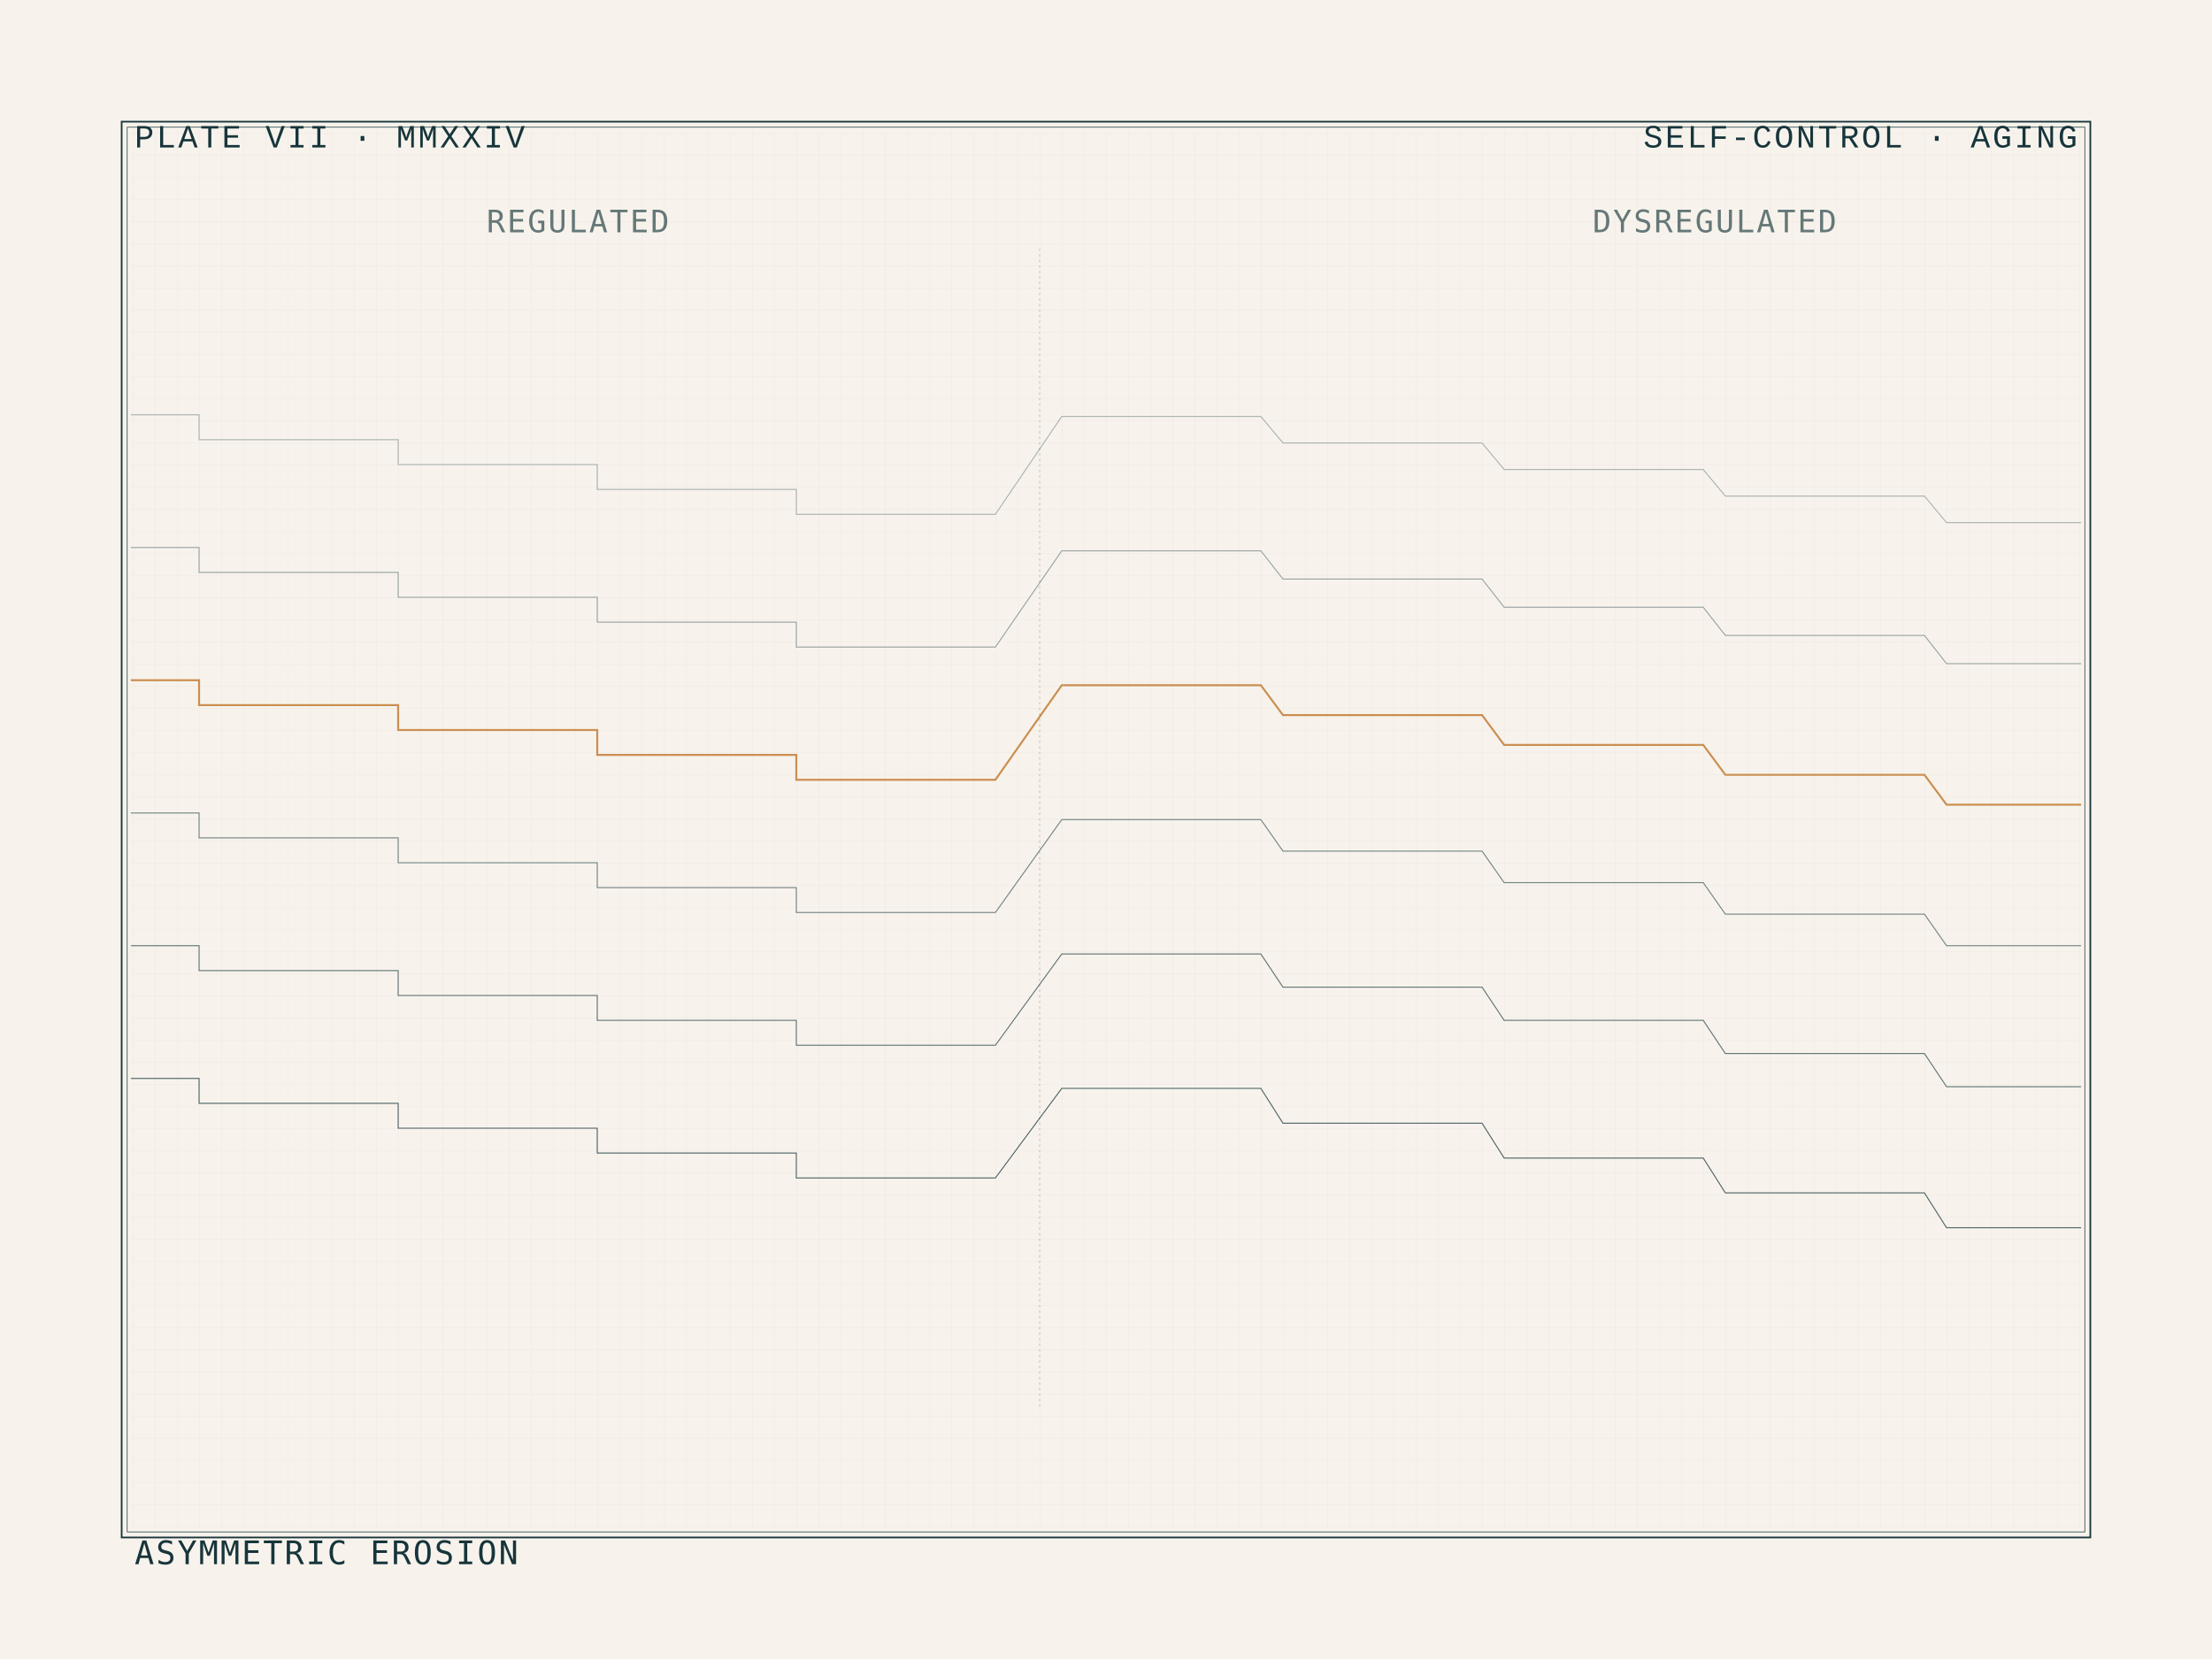
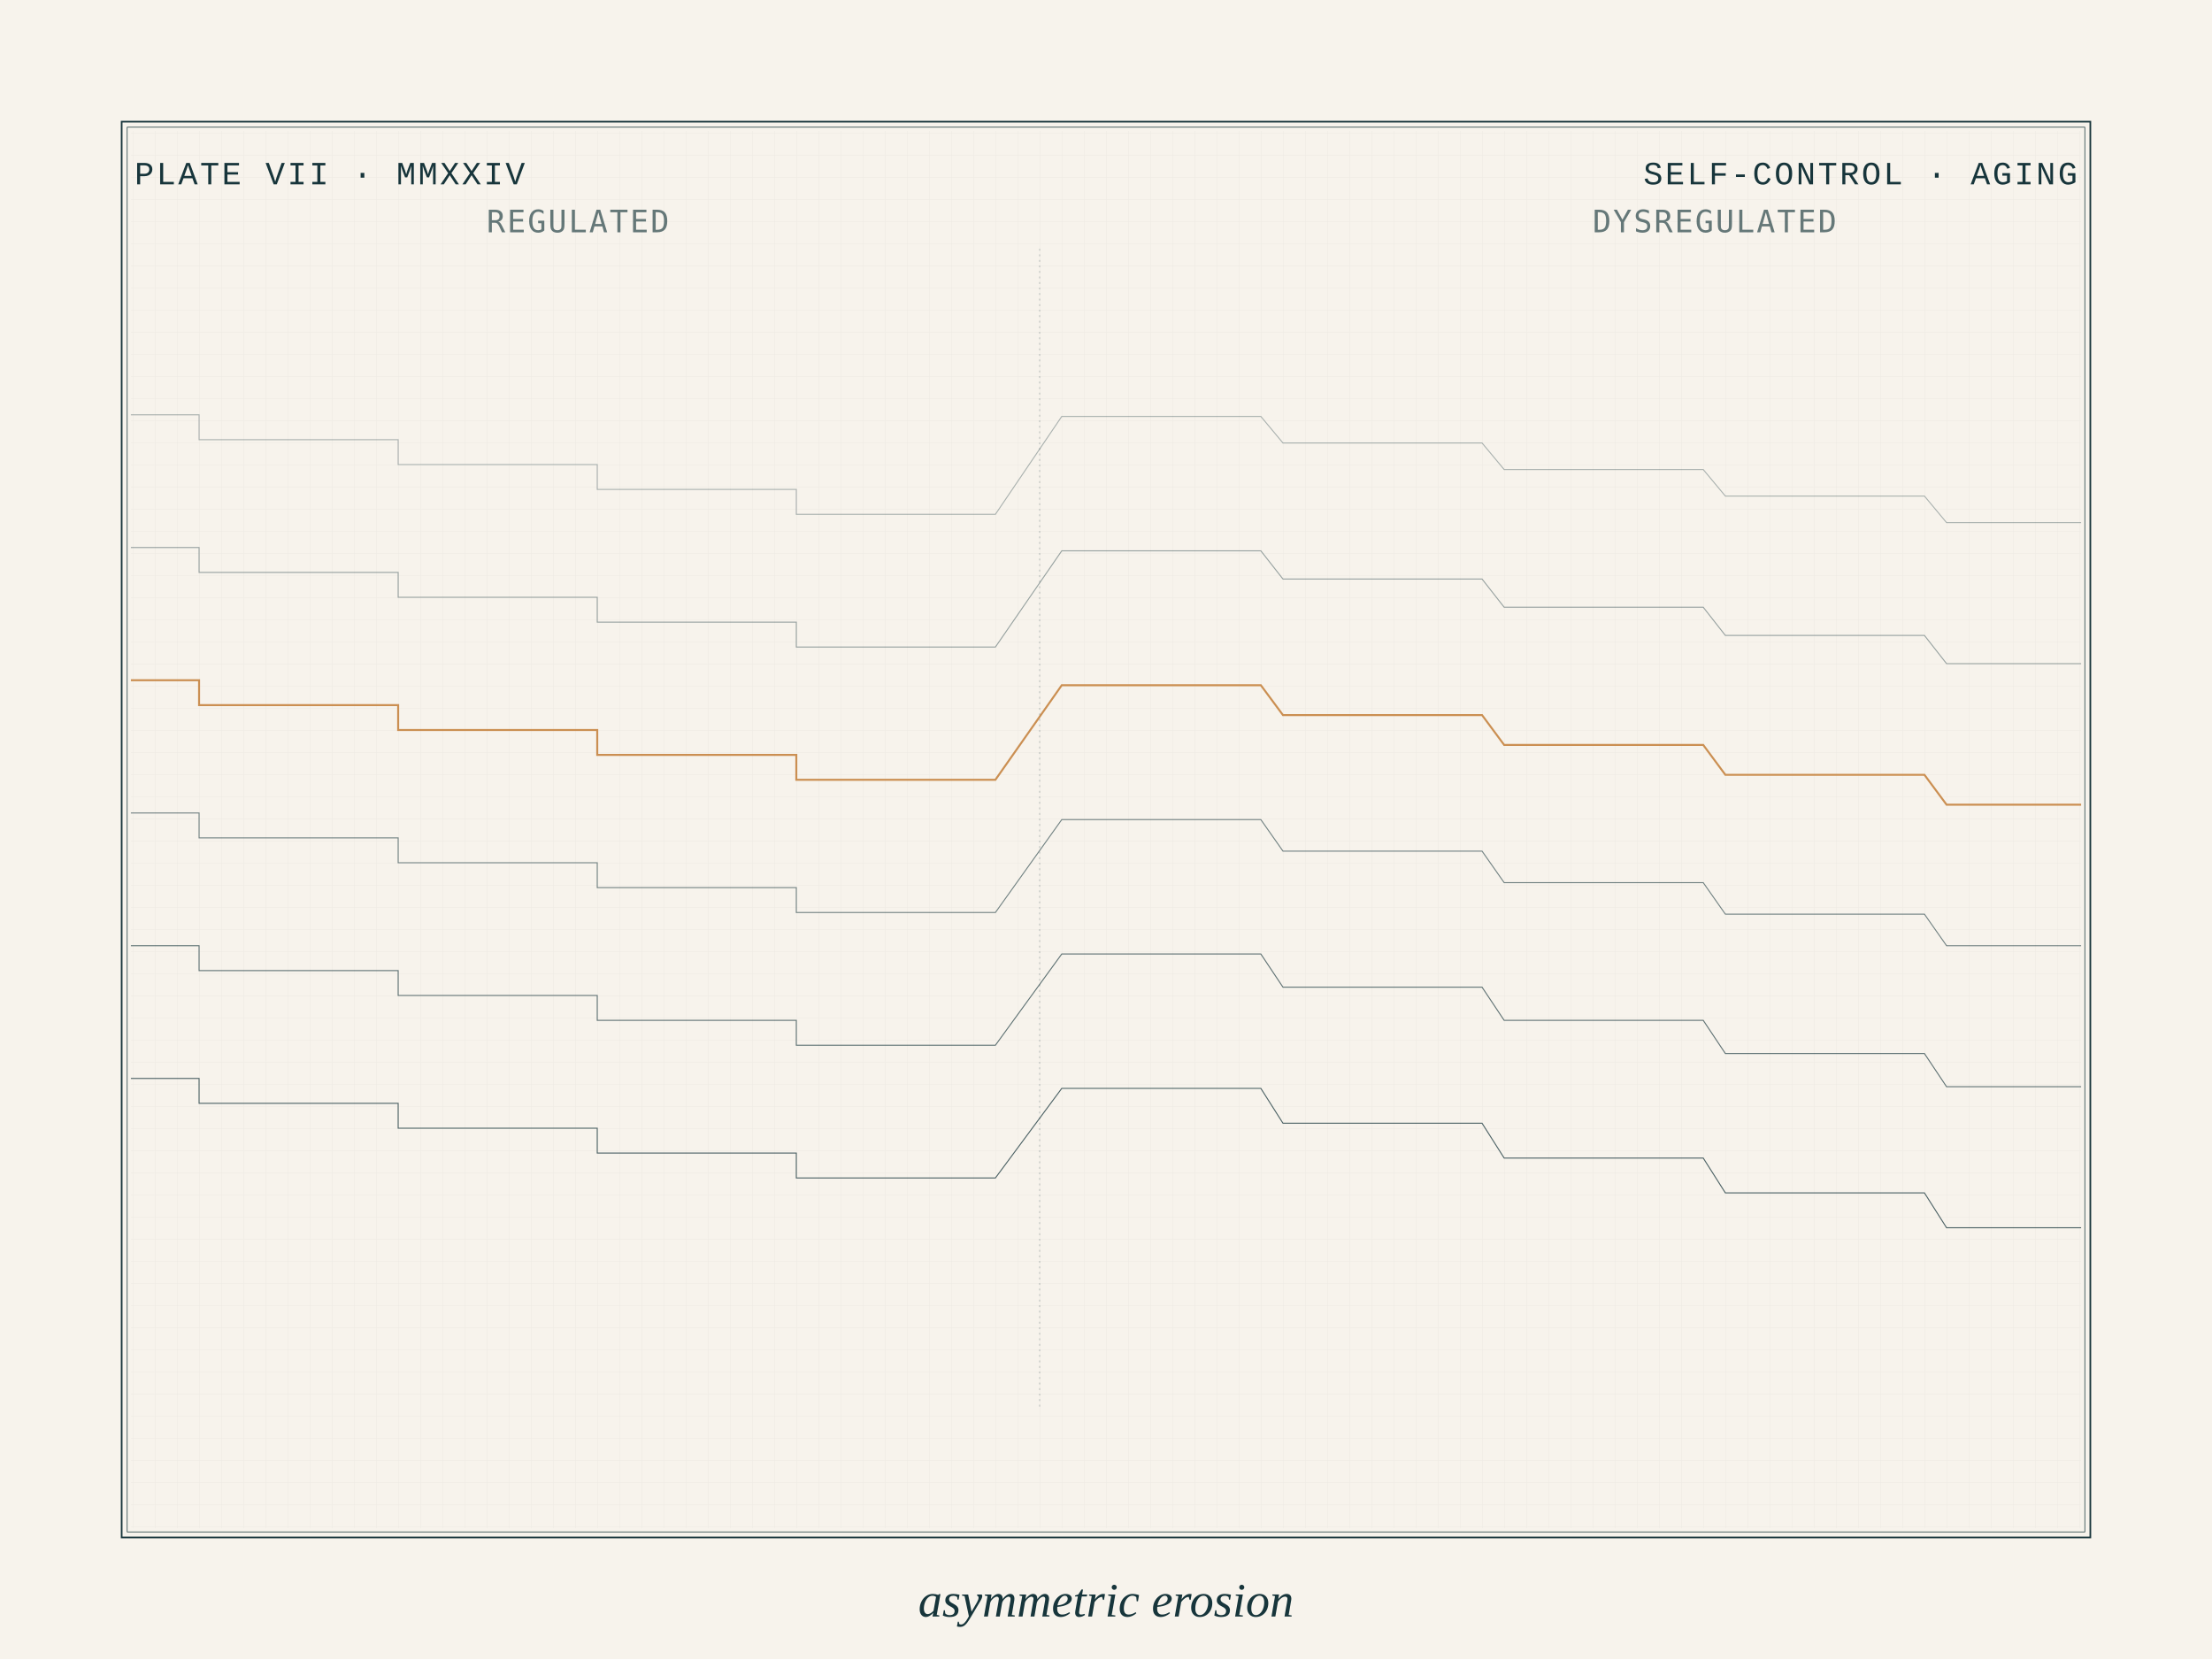
<svg xmlns="http://www.w3.org/2000/svg" viewBox="0 0 2400 1800" preserveAspectRatio="xMidYMid meet" style="background:#f7f3ec">
  <defs>
    <pattern id="ap-grid-p6" width="24" height="24" patternUnits="userSpaceOnUse">
      <path d="M24 0H0v24" fill="none" stroke="#17353b" stroke-width="0.63" opacity="0.07" />
    </pattern>
    <clipPath id="ap-clip-p6">
      <rect x="142" y="142" width="2116" height="1516" />
    </clipPath>
  </defs>
  <rect x="0" y="0" width="2400" height="1800" fill="#f7f3ec" />
  <rect x="132" y="132" width="2136" height="1536" fill="none" stroke="#17353b" stroke-width="1.8" />
  <rect x="138" y="138" width="2124" height="1524" fill="none" stroke="#17353b" stroke-width="0.72" />
  <rect x="142" y="142" width="2116" height="1516" fill="url(#ap-grid-p6)" />
  <g clip-path="url(#ap-clip-p6)">
    <polyline points="0,450 216,450 216,477 432,477 432,504 648,504 648,531 864,531 864,558 1080,558 1152,451.8 1368,451.8 1392,480.6 1608,480.6 1632,509.4 1848,509.4 1872,538.2 2088,538.2 2112,567 2328,567" fill="none" stroke="#17353b" stroke-width="1.08" opacity="0.35" />
    <polyline points="0,594 216,594 216,621 432,621 432,648 648,648 648,675 864,675 864,702 1080,702 1152,597.6 1368,597.6 1392,628.2 1608,628.2 1632,658.8 1848,658.8 1872,689.4 2088,689.4 2112,720 2328,720" fill="none" stroke="#17353b" stroke-width="1.08" opacity="0.433" />
    <polyline points="0,738 216,738 216,765 432,765 432,792 648,792 648,819 864,819 864,846 1080,846 1152,743.4 1368,743.4 1392,775.8 1608,775.8 1632,808.2 1848,808.2 1872,840.6 2088,840.6 2112,873 2328,873" fill="none" stroke="#c88a4a" stroke-width="2.16" opacity="0.95" />
    <polyline points="0,882 216,882 216,909 432,909 432,936 648,936 648,963 864,963 864,990 1080,990 1152,889.2 1368,889.2 1392,923.4 1608,923.4 1632,957.6 1848,957.6 1872,991.8 2088,991.8 2112,1026 2328,1026" fill="none" stroke="#17353b" stroke-width="1.08" opacity="0.6" />
    <polyline points="0,1026 216,1026 216,1053 432,1053 432,1080 648,1080 648,1107 864,1107 864,1134 1080,1134 1152,1035 1368,1035 1392,1071 1608,1071 1632,1107 1848,1107 1872,1143 2088,1143 2112,1179 2328,1179" fill="none" stroke="#17353b" stroke-width="1.08" opacity="0.683" />
    <polyline points="0,1170 216,1170 216,1197 432,1197 432,1224 648,1224 648,1251 864,1251 864,1278 1080,1278 1152,1180.8 1368,1180.8 1392,1218.6 1608,1218.6 1632,1256.4 1848,1256.4 1872,1294.2 2088,1294.2 2112,1332 2328,1332" fill="none" stroke="#17353b" stroke-width="1.08" opacity="0.767" />
    <line x1="1128" y1="270" x2="1128" y2="1530" stroke="#17353b" stroke-width="0.72" stroke-dasharray="2 4" opacity="0.4" />
    <text x="528" y="252" font-family="'JetBrains Mono', monospace" font-size="33.6" fill="#17353b" opacity="0.65" letter-spacing="2">REGULATED</text>
    <text x="1728" y="252" font-family="'JetBrains Mono', monospace" font-size="33.6" fill="#17353b" opacity="0.65" letter-spacing="2">DYSREGULATED</text>
  </g>
  <g font-family="'JetBrains Mono', 'Courier New', monospace" fill="#17353b">
-     <text x="146" y="160" font-size="35.28" letter-spacing="2.5">PLATE VII · MMXXIV</text>
-     <text x="2254" y="160" font-size="35.28" letter-spacing="2.5" text-anchor="end">SELF-CONTROL · AGING</text>
-     <text font-family="'JetBrains Mono', monospace" x="146" y="1697.04" font-size="35.28" letter-spacing="2">ASYMMETRIC EROSION</text>
+     <text x="146" y="200" font-size="35.28" letter-spacing="2.5">PLATE VII · MMXXIV</text>
+     <text x="2254" y="200" font-size="35.28" letter-spacing="2.5" text-anchor="end">SELF-CONTROL · AGING</text>
+     <text x="1200" y="1753.8" font-family="'Fraunces', 'Times New Roman', serif" fill="#17353b" font-size="52.08" text-anchor="middle" font-style="italic">asymmetric erosion</text>
  </g>
</svg>
